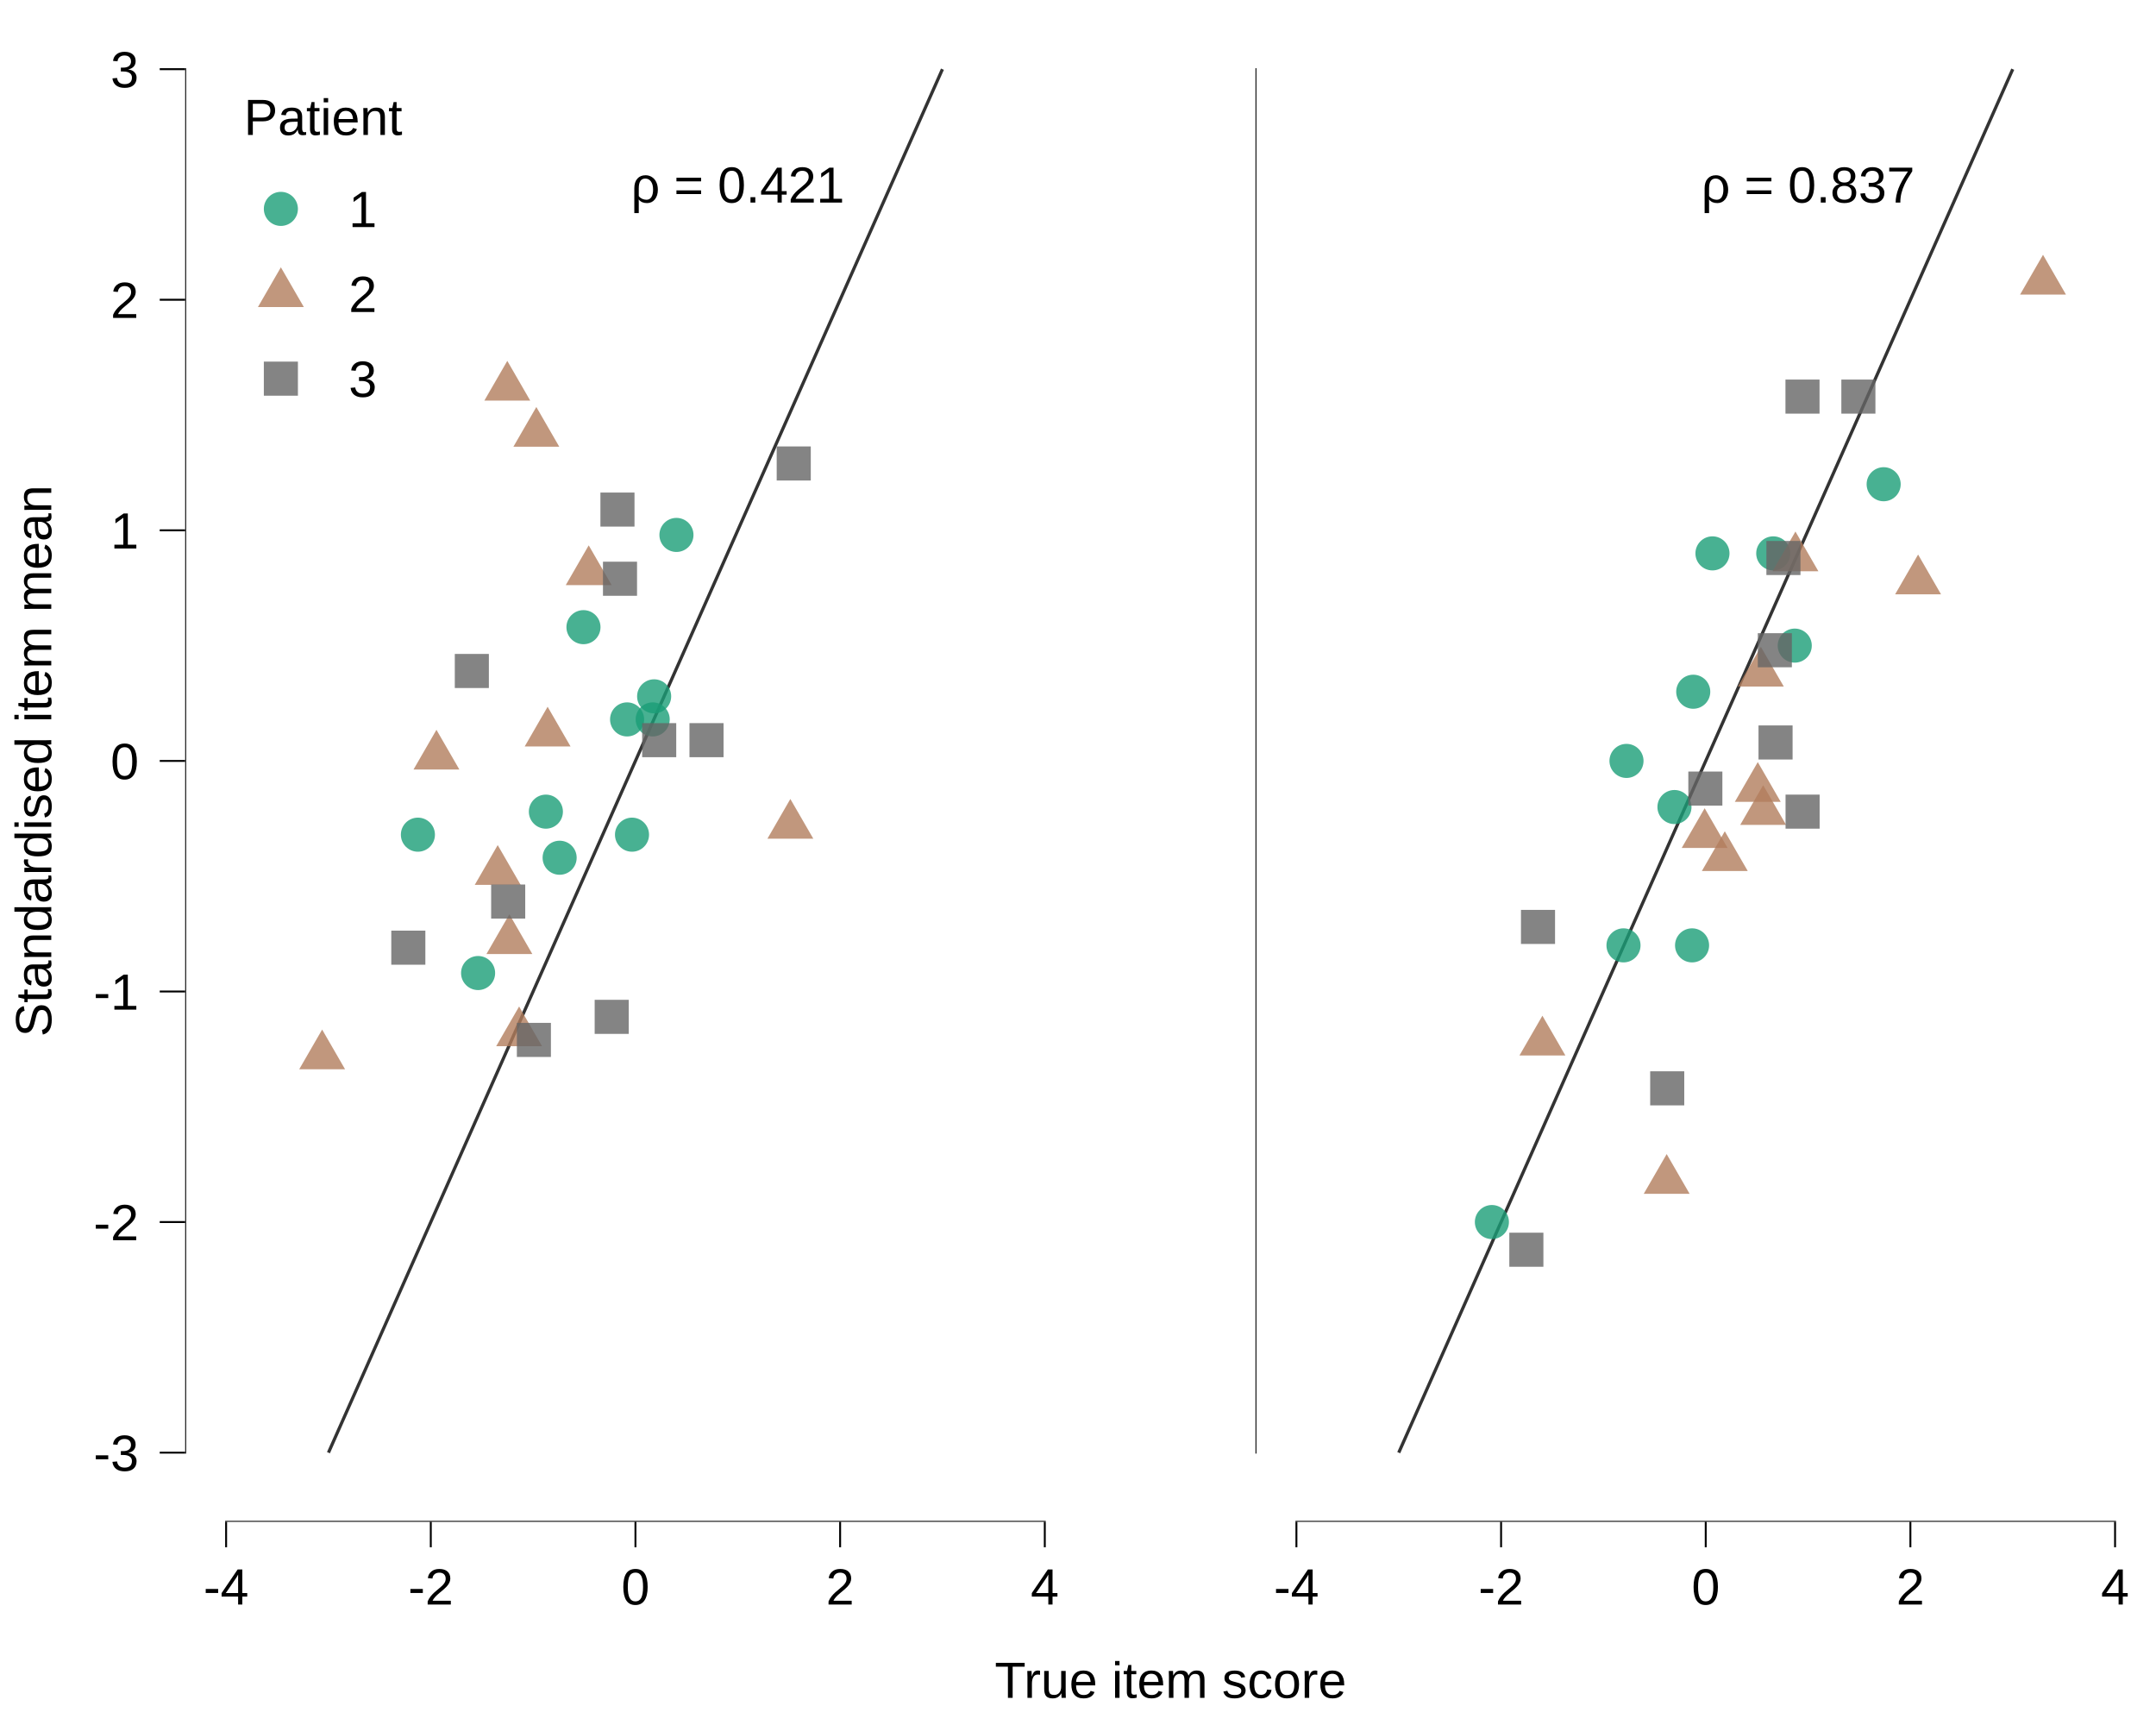
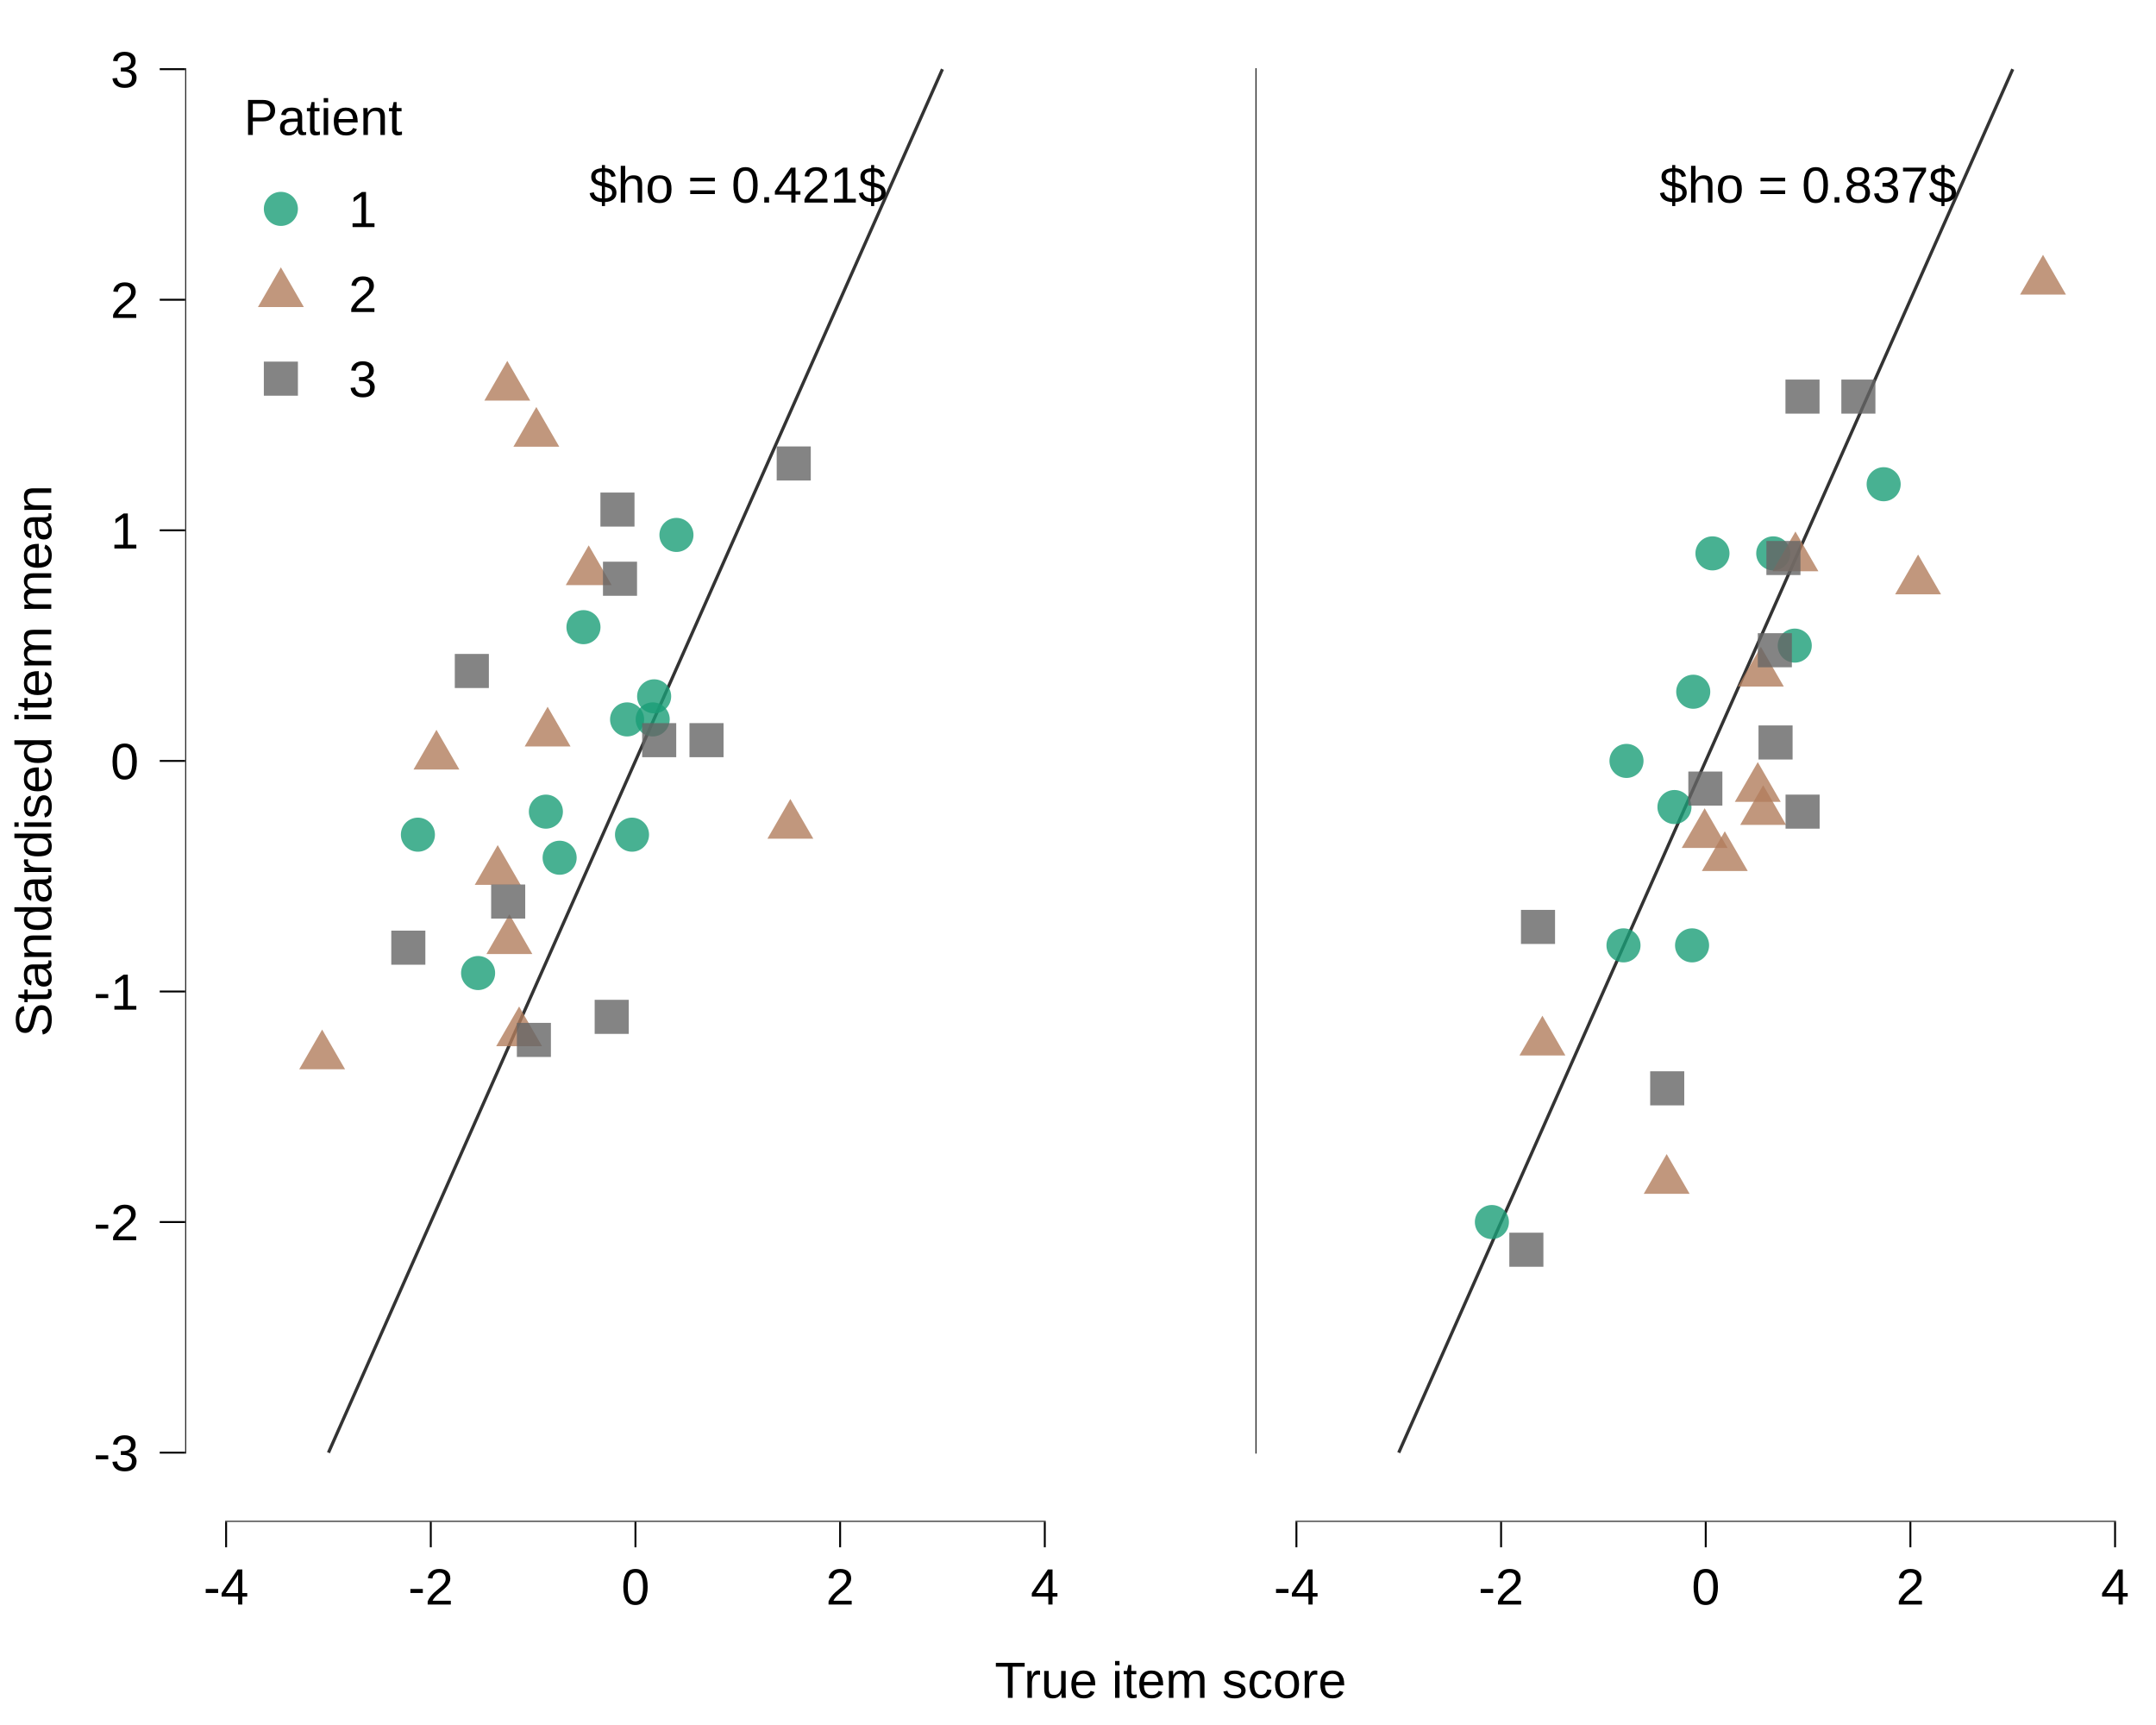
<svg xmlns="http://www.w3.org/2000/svg" class="svglite" width="720.00pt" height="576.00pt" viewBox="0 0 720.00 576.00">
  <defs>
    <style type="text/css">
    .svglite line, .svglite polyline, .svglite polygon, .svglite path, .svglite rect, .svglite circle {
      fill: none;
      stroke: #000000;
      stroke-linecap: round;
      stroke-linejoin: round;
      stroke-miterlimit: 10.00;
    }
    .svglite text {
      white-space: pre;
    }
  </style>
  </defs>
  <rect width="100%" height="100%" style="stroke: none; fill: #FFFFFF;" />
  <defs>
    <clipPath id="cpMC4wMHw3MjAuMDB8MC4wMHw1NzYuMDA=">
      <rect x="0.00" y="0.00" width="720.00" height="576.00" />
    </clipPath>
  </defs>
  <g clip-path="url(#cpMC4wMHw3MjAuMDB8MC4wMHw1NzYuMDA=)">
    <rect x="-0" y="0.00" width="720.00" height="576.00" style="stroke-width: 10.67; stroke: none;" />
  </g>
  <defs>
    <clipPath id="cpNjEuODR8MzYyLjU3fDAuMDB8NTA4LjE1">
      <rect x="61.84" y="0.00" width="300.73" height="508.15" />
    </clipPath>
  </defs>
  <g clip-path="url(#cpNjEuODR8MzYyLjU3fDAuMDB8NTA4LjE1)">
    <rect x="61.84" y="0.00" width="300.73" height="508.15" style="stroke-width: 10.67; stroke: none;" />
    <line x1="109.69" y1="485.06" x2="314.73" y2="23.10" style="stroke-width: 1.07; stroke: #333333; stroke-linecap: butt;" />
    <circle cx="159.66" cy="324.91" r="5.69" style="stroke-width: 0.71; stroke: none; fill: #1B9E77; fill-opacity: 0.80;" />
    <circle cx="217.97" cy="240.22" r="5.69" style="stroke-width: 0.71; stroke: none; fill: #1B9E77; fill-opacity: 0.80;" />
    <circle cx="209.42" cy="240.22" r="5.69" style="stroke-width: 0.71; stroke: none; fill: #1B9E77; fill-opacity: 0.80;" />
    <circle cx="194.85" cy="209.42" r="5.69" style="stroke-width: 0.71; stroke: none; fill: #1B9E77; fill-opacity: 0.80;" />
    <circle cx="182.30" cy="271.02" r="5.69" style="stroke-width: 0.71; stroke: none; fill: #1B9E77; fill-opacity: 0.80;" />
    <circle cx="225.90" cy="178.62" r="5.69" style="stroke-width: 0.71; stroke: none; fill: #1B9E77; fill-opacity: 0.80;" />
    <circle cx="211.06" cy="278.71" r="5.69" style="stroke-width: 0.71; stroke: none; fill: #1B9E77; fill-opacity: 0.80;" />
    <circle cx="218.45" cy="232.52" r="5.69" style="stroke-width: 0.71; stroke: none; fill: #1B9E77; fill-opacity: 0.80;" />
    <circle cx="139.56" cy="278.71" r="5.69" style="stroke-width: 0.71; stroke: none; fill: #1B9E77; fill-opacity: 0.80;" />
    <circle cx="186.89" cy="286.41" r="5.69" style="stroke-width: 0.71; stroke: none; fill: #1B9E77; fill-opacity: 0.80;" />
    <polygon points="173.36,336.08 181.02,349.35 165.70,349.35 " style="stroke-width: 0.71; stroke: none; fill: #B27D5D; fill-opacity: 0.80;" />
    <polygon points="263.94,266.79 271.61,280.06 256.28,280.06 " style="stroke-width: 0.71; stroke: none; fill: #B27D5D; fill-opacity: 0.80;" />
    <polygon points="196.60,182.10 204.26,195.37 188.94,195.37 " style="stroke-width: 0.71; stroke: none; fill: #B27D5D; fill-opacity: 0.80;" />
    <polygon points="179.11,135.90 186.77,149.17 171.45,149.17 " style="stroke-width: 0.71; stroke: none; fill: #B27D5D; fill-opacity: 0.80;" />
    <polygon points="166.21,282.19 173.87,295.46 158.55,295.46 " style="stroke-width: 0.71; stroke: none; fill: #B27D5D; fill-opacity: 0.80;" />
    <polygon points="169.41,120.50 177.07,133.77 161.75,133.77 " style="stroke-width: 0.71; stroke: none; fill: #B27D5D; fill-opacity: 0.80;" />
    <polygon points="107.58,343.78 115.24,357.05 99.92,357.05 " style="stroke-width: 0.71; stroke: none; fill: #B27D5D; fill-opacity: 0.80;" />
    <polygon points="145.75,243.69 153.41,256.96 138.09,256.96 " style="stroke-width: 0.71; stroke: none; fill: #B27D5D; fill-opacity: 0.80;" />
    <polygon points="170.11,305.28 177.77,318.56 162.45,318.56 " style="stroke-width: 0.71; stroke: none; fill: #B27D5D; fill-opacity: 0.80;" />
    <polygon points="182.88,235.99 190.54,249.26 175.22,249.26 " style="stroke-width: 0.71; stroke: none; fill: #B27D5D; fill-opacity: 0.80;" />
    <polygon points="230.25,252.84 241.63,252.84 241.63,241.46 230.25,241.46 " style="stroke-width: 0.71; stroke: none; fill: #666666; fill-opacity: 0.80;" />
    <polygon points="164.02,306.73 175.40,306.73 175.40,295.35 164.02,295.35 " style="stroke-width: 0.71; stroke: none; fill: #666666; fill-opacity: 0.80;" />
    <polygon points="201.36,198.94 212.74,198.94 212.74,187.56 201.36,187.56 " style="stroke-width: 0.71; stroke: none; fill: #666666; fill-opacity: 0.80;" />
    <polygon points="172.61,352.93 183.98,352.93 183.98,341.55 172.61,341.55 " style="stroke-width: 0.71; stroke: none; fill: #666666; fill-opacity: 0.80;" />
    <polygon points="130.67,322.13 142.05,322.13 142.05,310.75 130.67,310.75 " style="stroke-width: 0.71; stroke: none; fill: #666666; fill-opacity: 0.80;" />
    <polygon points="200.51,175.84 211.89,175.84 211.89,164.47 200.51,164.47 " style="stroke-width: 0.71; stroke: none; fill: #666666; fill-opacity: 0.80;" />
    <polygon points="198.59,345.23 209.97,345.23 209.97,333.85 198.59,333.85 " style="stroke-width: 0.71; stroke: none; fill: #666666; fill-opacity: 0.80;" />
    <polygon points="214.45,252.84 225.83,252.84 225.83,241.46 214.45,241.46 " style="stroke-width: 0.71; stroke: none; fill: #666666; fill-opacity: 0.80;" />
    <polygon points="151.88,229.74 163.26,229.74 163.26,218.36 151.88,218.36 " style="stroke-width: 0.71; stroke: none; fill: #666666; fill-opacity: 0.80;" />
    <polygon points="259.38,160.45 270.76,160.45 270.76,149.07 259.38,149.07 " style="stroke-width: 0.71; stroke: none; fill: #666666; fill-opacity: 0.80;" />
-     <text x="246.38" y="67.64" text-anchor="middle" style="font-size: 16.93px; font-family: &quot;Liberation Sans&quot;;" textLength="71.87px" lengthAdjust="spacingAndGlyphs">ρ = 0.421</text>
+     <text x="246.38" y="67.64" text-anchor="middle" style="font-size: 16.93px; font-family: &quot;Liberation Sans&quot;;" textLength="106.16px" lengthAdjust="spacingAndGlyphs">$
+ ho = 0.421$</text>
    <line x1="75.19" y1="508.15" x2="349.22" y2="508.15" style="stroke-width: 0.64; stroke-linecap: butt;" />
    <line x1="61.84" y1="485.37" x2="61.84" y2="22.78" style="stroke-width: 0.64; stroke-linecap: butt;" />
    <rect x="61.84" y="0.00" width="300.73" height="508.15" style="stroke-width: 0.00; stroke: none;" />
  </g>
  <g clip-path="url(#cpMC4wMHw3MjAuMDB8MC4wMHw1NzYuMDA=)">
</g>
  <defs>
    <clipPath id="cpNDE5LjI3fDcyMC4wMHwwLjAwfDUwOC4xNQ==">
      <rect x="419.27" y="0.00" width="300.73" height="508.15" />
    </clipPath>
  </defs>
  <g clip-path="url(#cpNDE5LjI3fDcyMC4wMHwwLjAwfDUwOC4xNQ==)">
    <rect x="419.27" y="0.00" width="300.73" height="508.15" style="stroke-width: 10.67; stroke: none;" />
    <line x1="467.11" y1="485.06" x2="672.16" y2="23.10" style="stroke-width: 1.07; stroke: #333333; stroke-linecap: butt;" />
    <circle cx="559.19" cy="269.48" r="5.69" style="stroke-width: 0.71; stroke: none; fill: #1B9E77; fill-opacity: 0.80;" />
    <circle cx="543.17" cy="254.08" r="5.69" style="stroke-width: 0.71; stroke: none; fill: #1B9E77; fill-opacity: 0.80;" />
    <circle cx="565.07" cy="315.67" r="5.69" style="stroke-width: 0.71; stroke: none; fill: #1B9E77; fill-opacity: 0.80;" />
    <circle cx="629.05" cy="161.69" r="5.69" style="stroke-width: 0.71; stroke: none; fill: #1B9E77; fill-opacity: 0.80;" />
    <circle cx="599.36" cy="215.58" r="5.69" style="stroke-width: 0.71; stroke: none; fill: #1B9E77; fill-opacity: 0.80;" />
    <circle cx="542.17" cy="315.67" r="5.69" style="stroke-width: 0.71; stroke: none; fill: #1B9E77; fill-opacity: 0.80;" />
    <circle cx="592.18" cy="184.78" r="5.69" style="stroke-width: 0.71; stroke: none; fill: #1B9E77; fill-opacity: 0.80;" />
    <circle cx="571.88" cy="184.78" r="5.69" style="stroke-width: 0.71; stroke: none; fill: #1B9E77; fill-opacity: 0.80;" />
    <circle cx="498.22" cy="408.06" r="5.69" style="stroke-width: 0.71; stroke: none; fill: #1B9E77; fill-opacity: 0.80;" />
    <circle cx="565.46" cy="230.98" r="5.69" style="stroke-width: 0.71; stroke: none; fill: #1B9E77; fill-opacity: 0.80;" />
    <polygon points="599.59,177.48 607.25,190.75 591.93,190.75 " style="stroke-width: 0.71; stroke: none; fill: #B27D5D; fill-opacity: 0.80;" />
    <polygon points="576.00,277.57 583.66,290.84 568.34,290.84 " style="stroke-width: 0.71; stroke: none; fill: #B27D5D; fill-opacity: 0.80;" />
    <polygon points="588.04,215.97 595.70,229.24 580.38,229.24 " style="stroke-width: 0.71; stroke: none; fill: #B27D5D; fill-opacity: 0.80;" />
    <polygon points="588.81,262.17 596.47,275.44 581.15,275.44 " style="stroke-width: 0.71; stroke: none; fill: #B27D5D; fill-opacity: 0.80;" />
    <polygon points="569.27,269.87 576.93,283.14 561.61,283.14 " style="stroke-width: 0.71; stroke: none; fill: #B27D5D; fill-opacity: 0.80;" />
    <polygon points="587.01,254.47 594.67,267.74 579.35,267.74 " style="stroke-width: 0.71; stroke: none; fill: #B27D5D; fill-opacity: 0.80;" />
    <polygon points="515.09,339.16 522.76,352.43 507.43,352.43 " style="stroke-width: 0.71; stroke: none; fill: #B27D5D; fill-opacity: 0.80;" />
    <polygon points="556.59,385.36 564.25,398.63 548.93,398.63 " style="stroke-width: 0.71; stroke: none; fill: #B27D5D; fill-opacity: 0.80;" />
    <polygon points="682.27,85.08 689.93,98.36 674.61,98.36 " style="stroke-width: 0.71; stroke: none; fill: #B27D5D; fill-opacity: 0.80;" />
    <polygon points="640.55,185.17 648.21,198.45 632.88,198.45 " style="stroke-width: 0.71; stroke: none; fill: #B27D5D; fill-opacity: 0.80;" />
    <polygon points="589.89,192.01 601.27,192.01 601.27,180.63 589.89,180.63 " style="stroke-width: 0.71; stroke: none; fill: #666666; fill-opacity: 0.80;" />
    <polygon points="596.29,276.70 607.67,276.70 607.67,265.33 596.29,265.33 " style="stroke-width: 0.71; stroke: none; fill: #666666; fill-opacity: 0.80;" />
    <polygon points="551.08,369.10 562.46,369.10 562.46,357.72 551.08,357.72 " style="stroke-width: 0.71; stroke: none; fill: #666666; fill-opacity: 0.80;" />
    <polygon points="563.82,269.01 575.19,269.01 575.19,257.63 563.82,257.63 " style="stroke-width: 0.71; stroke: none; fill: #666666; fill-opacity: 0.80;" />
    <polygon points="507.93,315.20 519.31,315.20 519.31,303.82 507.93,303.82 " style="stroke-width: 0.71; stroke: none; fill: #666666; fill-opacity: 0.80;" />
    <polygon points="596.26,138.12 607.64,138.12 607.64,126.74 596.26,126.74 " style="stroke-width: 0.71; stroke: none; fill: #666666; fill-opacity: 0.80;" />
    <polygon points="504.04,422.99 515.42,422.99 515.42,411.61 504.04,411.61 " style="stroke-width: 0.71; stroke: none; fill: #666666; fill-opacity: 0.80;" />
    <polygon points="614.92,138.12 626.30,138.12 626.30,126.74 614.92,126.74 " style="stroke-width: 0.71; stroke: none; fill: #666666; fill-opacity: 0.80;" />
    <polygon points="587.02,222.81 598.40,222.81 598.40,211.43 587.02,211.43 " style="stroke-width: 0.71; stroke: none; fill: #666666; fill-opacity: 0.80;" />
    <polygon points="587.26,253.61 598.64,253.61 598.64,242.23 587.26,242.23 " style="stroke-width: 0.71; stroke: none; fill: #666666; fill-opacity: 0.80;" />
-     <text x="603.81" y="67.64" text-anchor="middle" style="font-size: 16.93px; font-family: &quot;Liberation Sans&quot;;" textLength="71.87px" lengthAdjust="spacingAndGlyphs">ρ = 0.837</text>
+     <text x="603.81" y="67.64" text-anchor="middle" style="font-size: 16.93px; font-family: &quot;Liberation Sans&quot;;" textLength="106.16px" lengthAdjust="spacingAndGlyphs">$
+ ho = 0.837$</text>
    <line x1="432.62" y1="508.15" x2="706.65" y2="508.15" style="stroke-width: 0.64; stroke-linecap: butt;" />
    <line x1="419.27" y1="485.37" x2="419.27" y2="22.78" style="stroke-width: 0.64; stroke-linecap: butt;" />
    <rect x="419.27" y="0.00" width="300.73" height="508.15" style="stroke-width: 0.00; stroke: none;" />
  </g>
  <g clip-path="url(#cpMC4wMHw3MjAuMDB8MC4wMHw1NzYuMDA=)">
</g>
  <defs>
    <clipPath id="cpNjEuODR8MzYyLjU3fDAuMDB8MC4wMA==">
      <rect x="61.84" y="0.00" width="300.73" height="0.00" />
    </clipPath>
  </defs>
  <g clip-path="url(#cpNjEuODR8MzYyLjU3fDAuMDB8MC4wMA==)">
</g>
  <g clip-path="url(#cpMC4wMHw3MjAuMDB8MC4wMHw1NzYuMDA=)">
</g>
  <defs>
    <clipPath id="cpNDE5LjI3fDcyMC4wMHwwLjAwfDAuMDA=">
      <rect x="419.27" y="0.00" width="300.73" height="0.00" />
    </clipPath>
  </defs>
  <g clip-path="url(#cpNDE5LjI3fDcyMC4wMHwwLjAwfDAuMDA=)">
</g>
  <g clip-path="url(#cpMC4wMHw3MjAuMDB8MC4wMHw1NzYuMDA=)">
    <polyline points="61.84,508.15 362.57,508.15 " style="stroke-width: 0.00; stroke: none; stroke-linecap: butt;" />
    <polyline points="75.51,516.66 75.51,508.15 " style="stroke-width: 0.64; stroke-linecap: butt;" />
    <polyline points="143.86,516.66 143.86,508.15 " style="stroke-width: 0.64; stroke-linecap: butt;" />
    <polyline points="212.21,516.66 212.21,508.15 " style="stroke-width: 0.64; stroke-linecap: butt;" />
    <polyline points="280.56,516.66 280.56,508.15 " style="stroke-width: 0.64; stroke-linecap: butt;" />
    <polyline points="348.91,516.66 348.91,508.15 " style="stroke-width: 0.64; stroke-linecap: butt;" />
    <text x="75.51" y="535.77" text-anchor="middle" style="font-size: 17.00px; font-family: &quot;Liberation Sans&quot;;" textLength="15.20px" lengthAdjust="spacingAndGlyphs">-4</text>
    <text x="143.86" y="535.77" text-anchor="middle" style="font-size: 17.00px; font-family: &quot;Liberation Sans&quot;;" textLength="15.20px" lengthAdjust="spacingAndGlyphs">-2</text>
    <text x="212.21" y="535.77" text-anchor="middle" style="font-size: 17.00px; font-family: &quot;Liberation Sans&quot;;" textLength="9.73px" lengthAdjust="spacingAndGlyphs">0</text>
    <text x="280.56" y="535.77" text-anchor="middle" style="font-size: 17.00px; font-family: &quot;Liberation Sans&quot;;" textLength="9.73px" lengthAdjust="spacingAndGlyphs">2</text>
    <text x="348.91" y="535.77" text-anchor="middle" style="font-size: 17.00px; font-family: &quot;Liberation Sans&quot;;" textLength="9.73px" lengthAdjust="spacingAndGlyphs">4</text>
    <polyline points="419.27,508.15 720.00,508.15 " style="stroke-width: 0.00; stroke: none; stroke-linecap: butt;" />
    <polyline points="432.94,516.66 432.94,508.15 " style="stroke-width: 0.64; stroke-linecap: butt;" />
    <polyline points="501.29,516.66 501.29,508.15 " style="stroke-width: 0.64; stroke-linecap: butt;" />
    <polyline points="569.63,516.66 569.63,508.15 " style="stroke-width: 0.64; stroke-linecap: butt;" />
    <polyline points="637.98,516.66 637.98,508.15 " style="stroke-width: 0.64; stroke-linecap: butt;" />
    <polyline points="706.33,516.66 706.33,508.15 " style="stroke-width: 0.64; stroke-linecap: butt;" />
    <text x="432.94" y="535.77" text-anchor="middle" style="font-size: 17.00px; font-family: &quot;Liberation Sans&quot;;" textLength="15.20px" lengthAdjust="spacingAndGlyphs">-4</text>
    <text x="501.29" y="535.77" text-anchor="middle" style="font-size: 17.00px; font-family: &quot;Liberation Sans&quot;;" textLength="15.20px" lengthAdjust="spacingAndGlyphs">-2</text>
    <text x="569.63" y="535.77" text-anchor="middle" style="font-size: 17.00px; font-family: &quot;Liberation Sans&quot;;" textLength="9.73px" lengthAdjust="spacingAndGlyphs">0</text>
    <text x="637.98" y="535.77" text-anchor="middle" style="font-size: 17.00px; font-family: &quot;Liberation Sans&quot;;" textLength="9.73px" lengthAdjust="spacingAndGlyphs">2</text>
    <text x="706.33" y="535.77" text-anchor="middle" style="font-size: 17.00px; font-family: &quot;Liberation Sans&quot;;" textLength="9.73px" lengthAdjust="spacingAndGlyphs">4</text>
    <polyline points="61.84,508.15 61.84,0.00 " style="stroke-width: 0.00; stroke: none; stroke-linecap: butt;" />
    <text x="46.36" y="491.13" text-anchor="end" style="font-size: 17.00px; font-family: &quot;Liberation Sans&quot;;" textLength="15.20px" lengthAdjust="spacingAndGlyphs">-3</text>
    <text x="46.36" y="414.13" text-anchor="end" style="font-size: 17.00px; font-family: &quot;Liberation Sans&quot;;" textLength="15.20px" lengthAdjust="spacingAndGlyphs">-2</text>
    <text x="46.36" y="337.14" text-anchor="end" style="font-size: 17.00px; font-family: &quot;Liberation Sans&quot;;" textLength="15.20px" lengthAdjust="spacingAndGlyphs">-1</text>
    <text x="46.36" y="260.15" text-anchor="end" style="font-size: 17.00px; font-family: &quot;Liberation Sans&quot;;" textLength="9.73px" lengthAdjust="spacingAndGlyphs">0</text>
    <text x="46.36" y="183.15" text-anchor="end" style="font-size: 17.00px; font-family: &quot;Liberation Sans&quot;;" textLength="9.73px" lengthAdjust="spacingAndGlyphs">1</text>
    <text x="46.36" y="106.16" text-anchor="end" style="font-size: 17.00px; font-family: &quot;Liberation Sans&quot;;" textLength="9.73px" lengthAdjust="spacingAndGlyphs">2</text>
    <text x="46.36" y="29.17" text-anchor="end" style="font-size: 17.00px; font-family: &quot;Liberation Sans&quot;;" textLength="9.73px" lengthAdjust="spacingAndGlyphs">3</text>
    <polyline points="53.34,485.06 61.84,485.06 " style="stroke-width: 0.64; stroke-linecap: butt;" />
    <polyline points="53.34,408.06 61.84,408.06 " style="stroke-width: 0.64; stroke-linecap: butt;" />
    <polyline points="53.34,331.07 61.84,331.07 " style="stroke-width: 0.64; stroke-linecap: butt;" />
    <polyline points="53.34,254.08 61.84,254.08 " style="stroke-width: 0.64; stroke-linecap: butt;" />
    <polyline points="53.34,177.08 61.84,177.08 " style="stroke-width: 0.64; stroke-linecap: butt;" />
    <polyline points="53.34,100.09 61.84,100.09 " style="stroke-width: 0.64; stroke-linecap: butt;" />
    <polyline points="53.34,23.10 61.84,23.10 " style="stroke-width: 0.64; stroke-linecap: butt;" />
    <text x="390.92" y="566.94" text-anchor="middle" style="font-size: 17.00px; font-family: &quot;Liberation Sans&quot;;" textLength="124.61px" lengthAdjust="spacingAndGlyphs">True item score</text>
    <text transform="translate(17.12,254.08) rotate(-90)" text-anchor="middle" style="font-size: 17.00px; font-family: &quot;Liberation Sans&quot;;" textLength="195.93px" lengthAdjust="spacingAndGlyphs">Standardised item mean</text>
    <rect x="74.15" y="25.41" width="67.53" height="120.69" style="stroke-width: 0.75; stroke: none;" />
    <rect x="74.15" y="25.41" width="67.53" height="120.69" style="stroke-width: 10.67; stroke: none;" />
    <text x="107.91" y="45.07" text-anchor="middle" style="font-size: 17.00px; font-family: &quot;Liberation Sans&quot;;" textLength="56.57px" lengthAdjust="spacingAndGlyphs">Patient</text>
    <rect x="79.63" y="55.58" width="28.35" height="28.35" style="stroke-width: 10.67; stroke: none;" />
    <circle cx="93.80" cy="69.75" r="5.69" style="stroke-width: 0.71; stroke: none; fill: #1B9E77; fill-opacity: 0.80;" />
    <rect x="79.63" y="83.92" width="28.35" height="28.35" style="stroke-width: 10.67; stroke: none;" />
    <polygon points="93.80,89.25 101.46,102.52 86.14,102.52 " style="stroke-width: 0.71; stroke: none; fill: #B27D5D; fill-opacity: 0.80;" />
    <rect x="79.63" y="112.27" width="28.35" height="28.35" style="stroke-width: 10.67; stroke: none;" />
    <polygon points="88.11,132.13 99.49,132.13 99.49,120.75 88.11,120.75 " style="stroke-width: 0.71; stroke: none; fill: #666666; fill-opacity: 0.80;" />
    <text x="116.44" y="75.82" style="font-size: 17.00px; font-family: &quot;Liberation Sans&quot;;" textLength="9.73px" lengthAdjust="spacingAndGlyphs">1</text>
    <text x="116.44" y="104.17" style="font-size: 17.00px; font-family: &quot;Liberation Sans&quot;;" textLength="9.73px" lengthAdjust="spacingAndGlyphs">2</text>
    <text x="116.44" y="132.51" style="font-size: 17.00px; font-family: &quot;Liberation Sans&quot;;" textLength="9.73px" lengthAdjust="spacingAndGlyphs">3</text>
  </g>
</svg>
